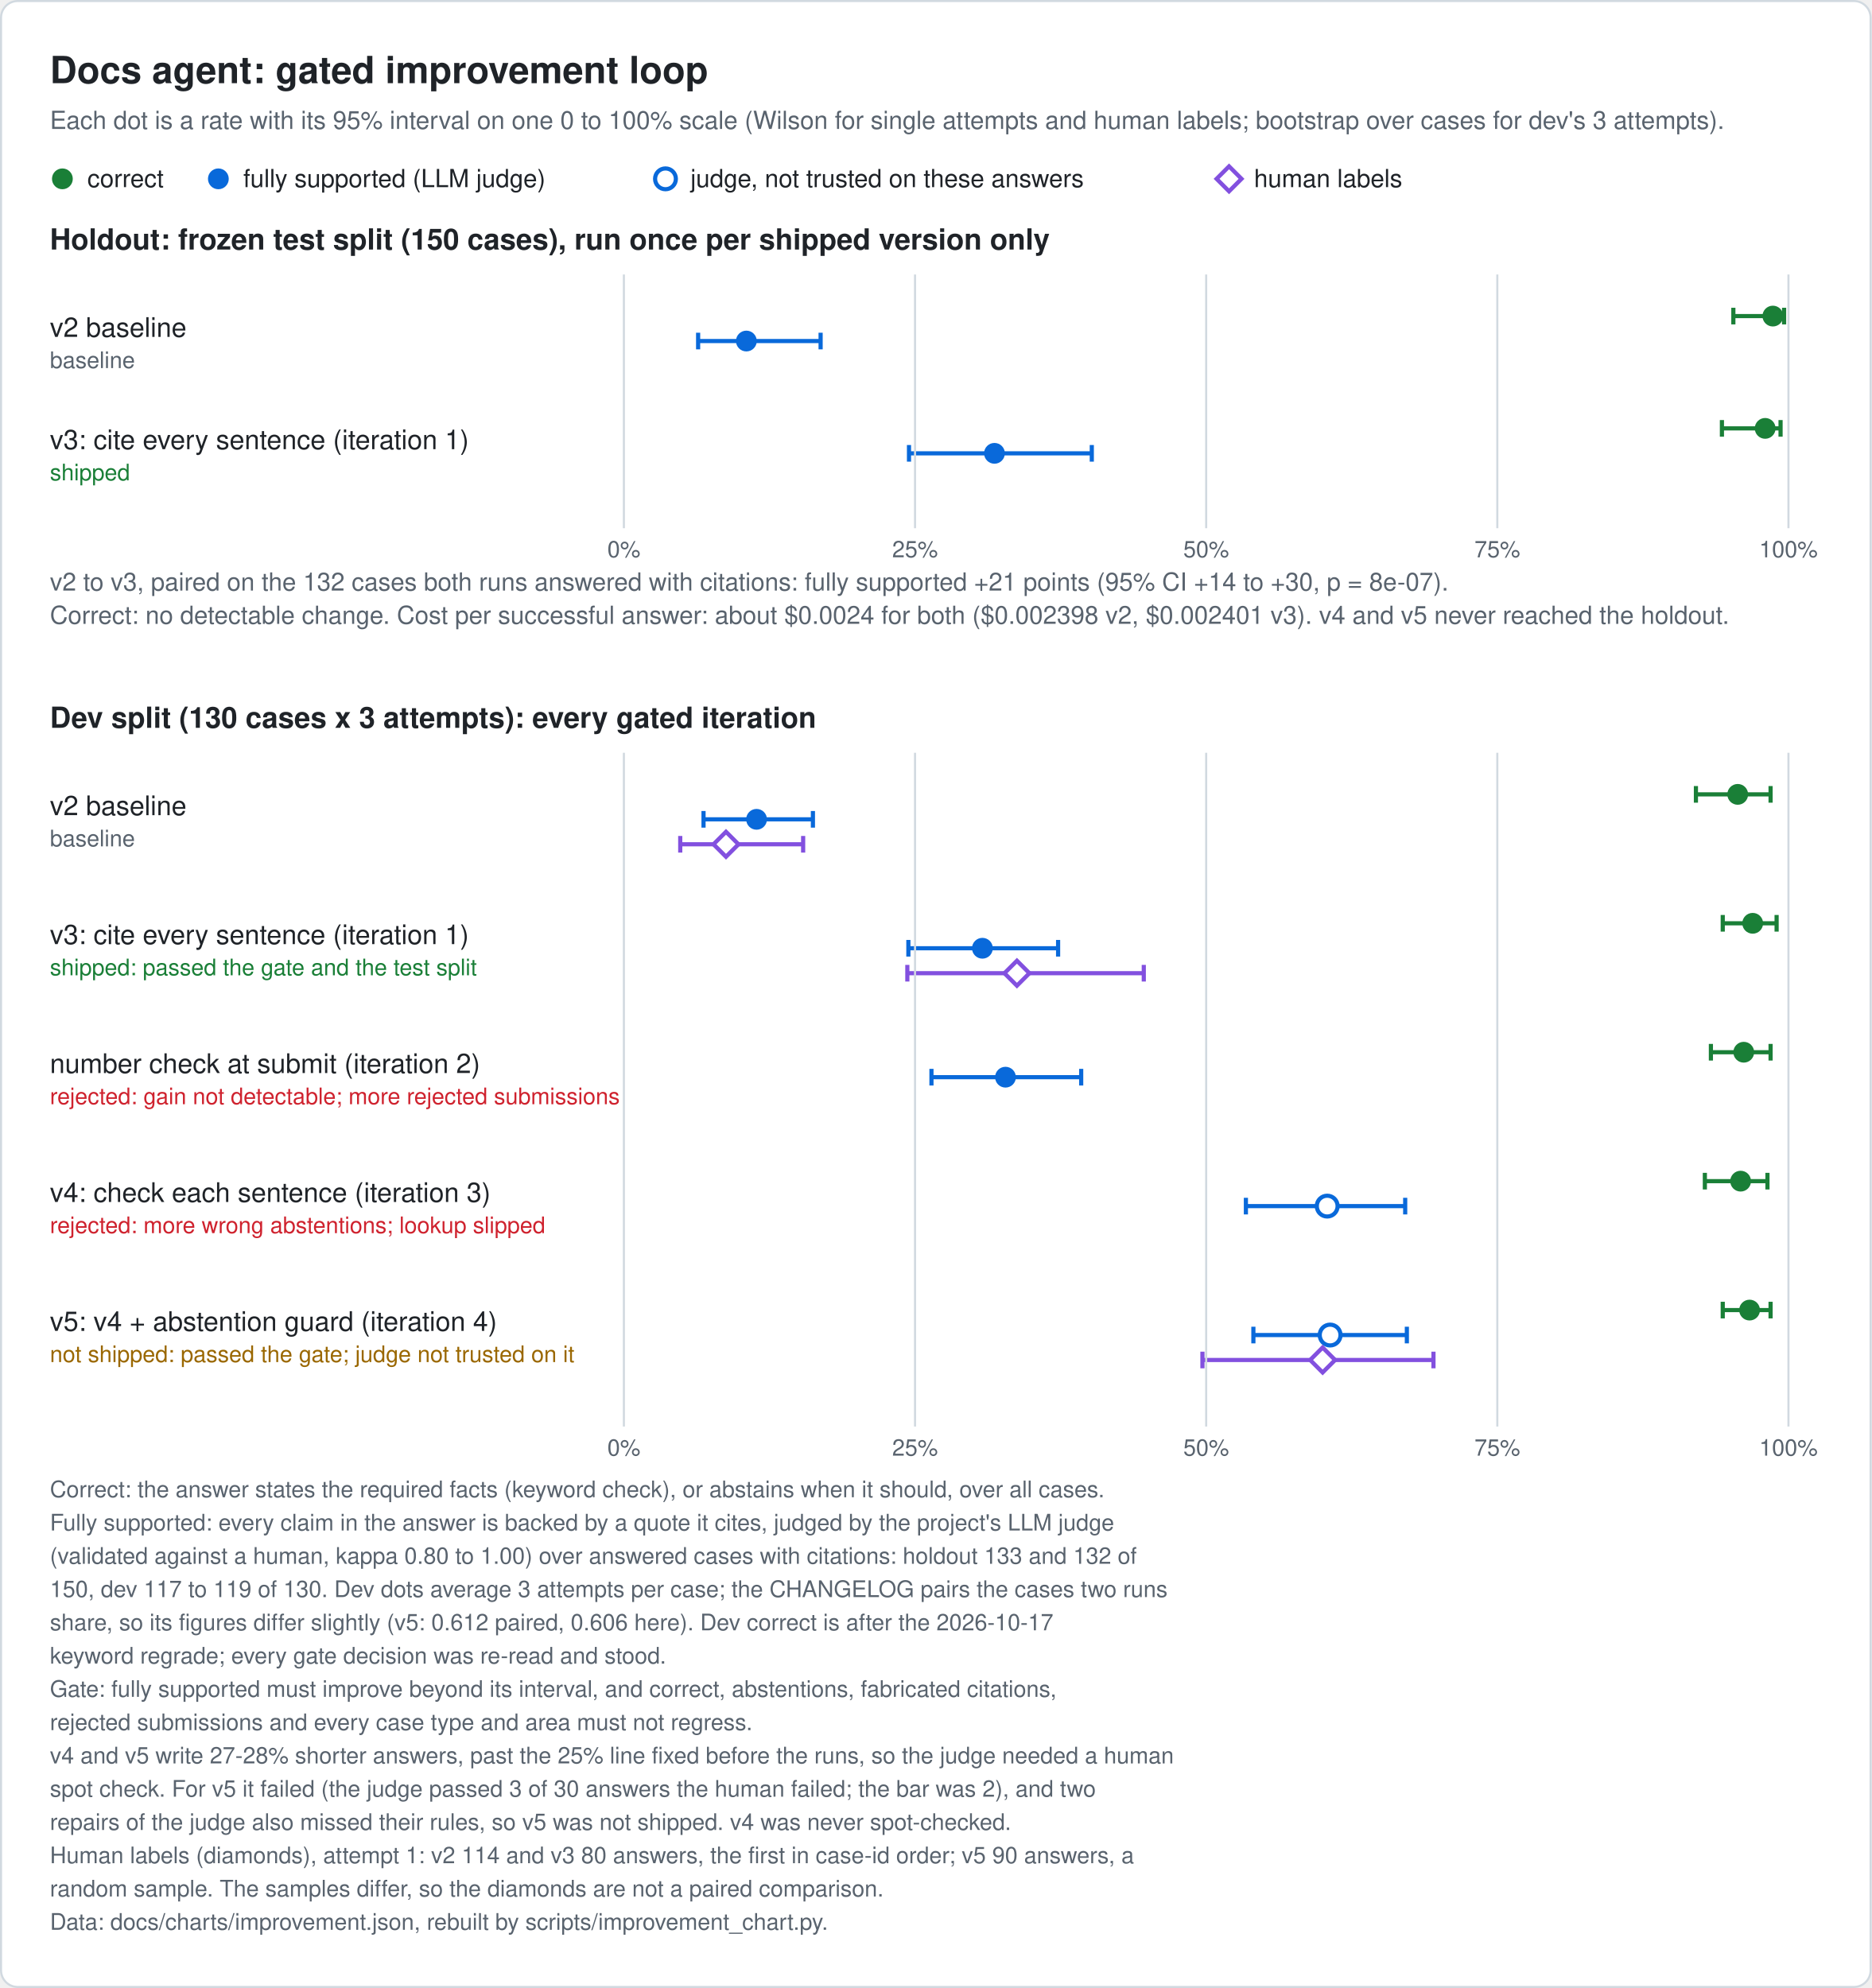
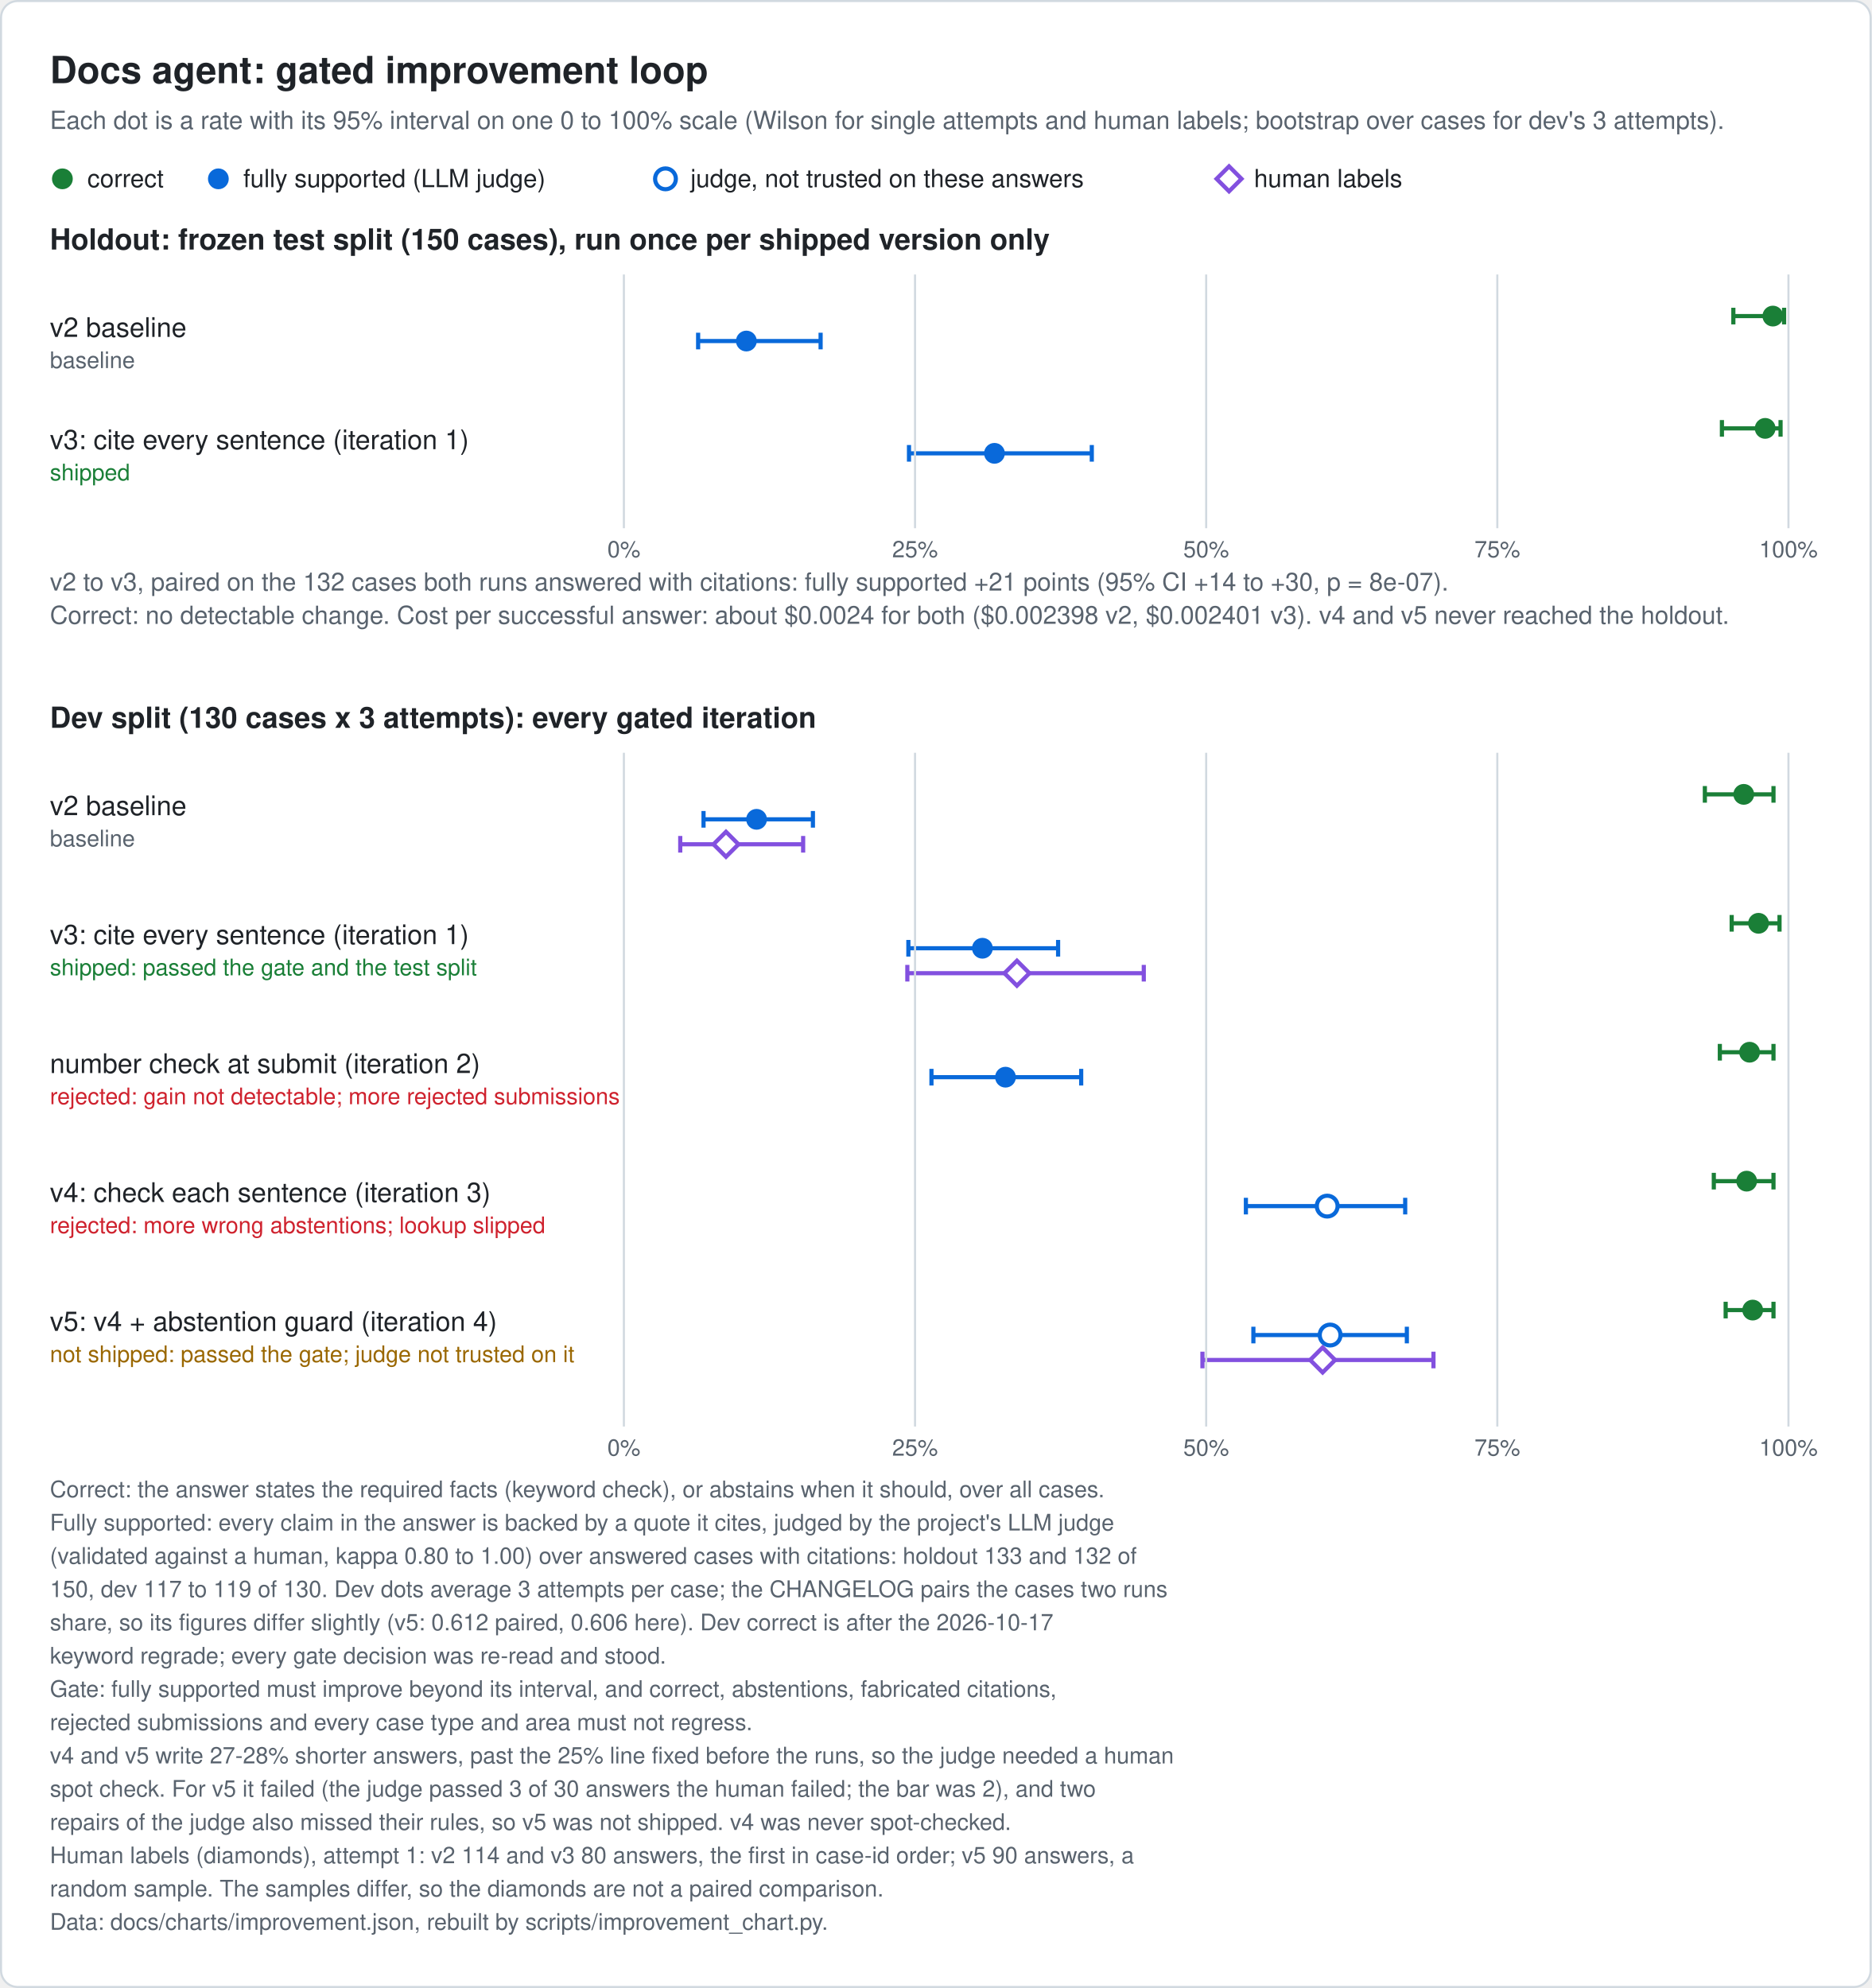
<svg xmlns="http://www.w3.org/2000/svg" width="900" height="956" viewBox="0 0 900 956" role="img">
  <rect x="0.5" y="0.5" width="899" height="955" rx="8" fill="#ffffff" stroke="#d1d9e0" />
  <text x="24.0" y="40.0" font-family="system-ui, -apple-system, 'Segoe UI', Helvetica, Arial, sans-serif" font-size="18" fill="#1f2328" text-anchor="start" font-weight="600">Docs agent: gated improvement loop</text>
  <text x="24.0" y="62.0" font-family="system-ui, -apple-system, 'Segoe UI', Helvetica, Arial, sans-serif" font-size="12" fill="#59636e" text-anchor="start" font-weight="normal">Each dot is a rate with its 95% interval on one 0 to 100% scale (Wilson for single attempts and human labels; bootstrap over cases for dev's 3 attempts).</text>
  <circle cx="30.0" cy="86.0" r="5" fill="#1a7f37" />
  <text x="42.0" y="90.0" font-family="system-ui, -apple-system, 'Segoe UI', Helvetica, Arial, sans-serif" font-size="12" fill="#1f2328" text-anchor="start" font-weight="normal">correct</text>
  <circle cx="105.0" cy="86.0" r="5" fill="#0969da" />
  <text x="117.0" y="90.0" font-family="system-ui, -apple-system, 'Segoe UI', Helvetica, Arial, sans-serif" font-size="12" fill="#1f2328" text-anchor="start" font-weight="normal">fully supported (LLM judge)</text>
  <circle cx="320.0" cy="86.0" r="5" fill="#ffffff" stroke="#0969da" stroke-width="2" />
  <text x="332.0" y="90.0" font-family="system-ui, -apple-system, 'Segoe UI', Helvetica, Arial, sans-serif" font-size="12" fill="#1f2328" text-anchor="start" font-weight="normal">judge, not trusted on these answers</text>
  <path d="M591.0,80.0 L597.0,86.0 L591.0,92.0 L585.0,86.0 Z" fill="#ffffff" stroke="#8250df" stroke-width="2" />
  <text x="603.0" y="90.0" font-family="system-ui, -apple-system, 'Segoe UI', Helvetica, Arial, sans-serif" font-size="12" fill="#1f2328" text-anchor="start" font-weight="normal">human labels</text>
  <text x="24.0" y="120.0" font-family="system-ui, -apple-system, 'Segoe UI', Helvetica, Arial, sans-serif" font-size="14" fill="#1f2328" text-anchor="start" font-weight="600">Holdout: frozen test split (150 cases), run once per shipped version only</text>
  <text x="24.0" y="162.0" font-family="system-ui, -apple-system, 'Segoe UI', Helvetica, Arial, sans-serif" font-size="13" fill="#1f2328" text-anchor="start" font-weight="normal">v2 baseline</text>
  <text x="24.0" y="177.0" font-family="system-ui, -apple-system, 'Segoe UI', Helvetica, Arial, sans-serif" font-size="11" fill="#59636e" text-anchor="start" font-weight="normal">baseline</text>
  <line x1="833.5" y1="152.0" x2="857.9" y2="152.0" stroke="#1a7f37" stroke-width="2" />
  <line x1="833.5" y1="148.0" x2="833.5" y2="156.0" stroke="#1a7f37" stroke-width="2" />
  <line x1="857.9" y1="148.0" x2="857.9" y2="156.0" stroke="#1a7f37" stroke-width="2" />
  <circle cx="852.5" cy="152.0" r="5" fill="#1a7f37" />
  <line x1="335.7" y1="164.0" x2="394.6" y2="164.0" stroke="#0969da" stroke-width="2" />
  <line x1="335.7" y1="160.0" x2="335.7" y2="168.0" stroke="#0969da" stroke-width="2" />
  <line x1="394.6" y1="160.0" x2="394.6" y2="168.0" stroke="#0969da" stroke-width="2" />
  <circle cx="358.9" cy="164.0" r="5" fill="#0969da" />
  <text x="24.0" y="216.0" font-family="system-ui, -apple-system, 'Segoe UI', Helvetica, Arial, sans-serif" font-size="13" fill="#1f2328" text-anchor="start" font-weight="normal">v3: cite every sentence (iteration 1)</text>
  <text x="24.0" y="231.0" font-family="system-ui, -apple-system, 'Segoe UI', Helvetica, Arial, sans-serif" font-size="11" fill="#1a7f37" text-anchor="start" font-weight="normal">shipped</text>
  <line x1="828.0" y1="206.0" x2="856.2" y2="206.0" stroke="#1a7f37" stroke-width="2" />
  <line x1="828.0" y1="202.0" x2="828.0" y2="210.0" stroke="#1a7f37" stroke-width="2" />
  <line x1="856.2" y1="202.0" x2="856.2" y2="210.0" stroke="#1a7f37" stroke-width="2" />
  <circle cx="848.8" cy="206.0" r="5" fill="#1a7f37" />
  <line x1="437.1" y1="218.0" x2="525.0" y2="218.0" stroke="#0969da" stroke-width="2" />
  <line x1="437.1" y1="214.0" x2="437.1" y2="222.0" stroke="#0969da" stroke-width="2" />
  <line x1="525.0" y1="214.0" x2="525.0" y2="222.0" stroke="#0969da" stroke-width="2" />
  <circle cx="478.2" cy="218.0" r="5" fill="#0969da" />
  <line x1="300.0" y1="132.0" x2="300.0" y2="254.0" stroke="#d1d9e0" stroke-width="1" />
  <text x="300.0" y="268.0" font-family="system-ui, -apple-system, 'Segoe UI', Helvetica, Arial, sans-serif" font-size="11" fill="#59636e" text-anchor="middle" font-weight="normal">0%</text>
  <line x1="440.0" y1="132.0" x2="440.0" y2="254.0" stroke="#d1d9e0" stroke-width="1" />
  <text x="440.0" y="268.0" font-family="system-ui, -apple-system, 'Segoe UI', Helvetica, Arial, sans-serif" font-size="11" fill="#59636e" text-anchor="middle" font-weight="normal">25%</text>
  <line x1="580.0" y1="132.0" x2="580.0" y2="254.0" stroke="#d1d9e0" stroke-width="1" />
  <text x="580.0" y="268.0" font-family="system-ui, -apple-system, 'Segoe UI', Helvetica, Arial, sans-serif" font-size="11" fill="#59636e" text-anchor="middle" font-weight="normal">50%</text>
  <line x1="720.0" y1="132.0" x2="720.0" y2="254.0" stroke="#d1d9e0" stroke-width="1" />
  <text x="720.0" y="268.0" font-family="system-ui, -apple-system, 'Segoe UI', Helvetica, Arial, sans-serif" font-size="11" fill="#59636e" text-anchor="middle" font-weight="normal">75%</text>
  <line x1="860.0" y1="132.0" x2="860.0" y2="254.0" stroke="#d1d9e0" stroke-width="1" />
  <text x="860.0" y="268.0" font-family="system-ui, -apple-system, 'Segoe UI', Helvetica, Arial, sans-serif" font-size="11" fill="#59636e" text-anchor="middle" font-weight="normal">100%</text>
  <text x="24.0" y="284.0" font-family="system-ui, -apple-system, 'Segoe UI', Helvetica, Arial, sans-serif" font-size="12" fill="#59636e" text-anchor="start" font-weight="normal">v2 to v3, paired on the 132 cases both runs answered with citations: fully supported +21 points (95% CI +14 to +30, p = 8e-07).</text>
  <text x="24.0" y="300.0" font-family="system-ui, -apple-system, 'Segoe UI', Helvetica, Arial, sans-serif" font-size="12" fill="#59636e" text-anchor="start" font-weight="normal">Correct: no detectable change. Cost per successful answer: about $0.0024 for both ($0.002398 v2, $0.002401 v3). v4 and v5 never reached the holdout.</text>
  <text x="24.0" y="350.0" font-family="system-ui, -apple-system, 'Segoe UI', Helvetica, Arial, sans-serif" font-size="14" fill="#1f2328" text-anchor="start" font-weight="600">Dev split (130 cases x 3 attempts): every gated iteration</text>
  <text x="24.0" y="392.0" font-family="system-ui, -apple-system, 'Segoe UI', Helvetica, Arial, sans-serif" font-size="13" fill="#1f2328" text-anchor="start" font-weight="normal">v2 baseline</text>
  <text x="24.0" y="407.0" font-family="system-ui, -apple-system, 'Segoe UI', Helvetica, Arial, sans-serif" font-size="11" fill="#59636e" text-anchor="start" font-weight="normal">baseline</text>
-   <line x1="815.5" y1="382.0" x2="851.4" y2="382.0" stroke="#1a7f37" stroke-width="2" />
-   <line x1="815.5" y1="378.0" x2="815.5" y2="386.0" stroke="#1a7f37" stroke-width="2" />
-   <line x1="851.4" y1="378.0" x2="851.4" y2="386.0" stroke="#1a7f37" stroke-width="2" />
-   <circle cx="835.6" cy="382.0" r="5" fill="#1a7f37" />
+   <line x1="819.8" y1="382.0" x2="852.8" y2="382.0" stroke="#1a7f37" stroke-width="2" />
+   <line x1="819.8" y1="378.0" x2="819.8" y2="386.0" stroke="#1a7f37" stroke-width="2" />
+   <line x1="852.8" y1="378.0" x2="852.8" y2="386.0" stroke="#1a7f37" stroke-width="2" />
+   <circle cx="838.5" cy="382.0" r="5" fill="#1a7f37" />
  <line x1="338.3" y1="394.0" x2="390.9" y2="394.0" stroke="#0969da" stroke-width="2" />
  <line x1="338.3" y1="390.0" x2="338.3" y2="398.0" stroke="#0969da" stroke-width="2" />
  <line x1="390.9" y1="390.0" x2="390.9" y2="398.0" stroke="#0969da" stroke-width="2" />
  <circle cx="363.8" cy="394.0" r="5" fill="#0969da" />
  <line x1="327.1" y1="406.0" x2="386.2" y2="406.0" stroke="#8250df" stroke-width="2" />
  <line x1="327.1" y1="402.0" x2="327.1" y2="410.0" stroke="#8250df" stroke-width="2" />
  <line x1="386.2" y1="402.0" x2="386.2" y2="410.0" stroke="#8250df" stroke-width="2" />
  <path d="M349.1,400.0 L355.1,406.0 L349.1,412.0 L343.1,406.0 Z" fill="#ffffff" stroke="#8250df" stroke-width="2" />
  <text x="24.0" y="454.0" font-family="system-ui, -apple-system, 'Segoe UI', Helvetica, Arial, sans-serif" font-size="13" fill="#1f2328" text-anchor="start" font-weight="normal">v3: cite every sentence (iteration 1)</text>
  <text x="24.0" y="469.0" font-family="system-ui, -apple-system, 'Segoe UI', Helvetica, Arial, sans-serif" font-size="11" fill="#1a7f37" text-anchor="start" font-weight="normal">shipped: passed the gate and the test split</text>
-   <line x1="828.4" y1="444.0" x2="854.3" y2="444.0" stroke="#1a7f37" stroke-width="2" />
-   <line x1="828.4" y1="440.0" x2="828.4" y2="448.0" stroke="#1a7f37" stroke-width="2" />
-   <line x1="854.3" y1="440.0" x2="854.3" y2="448.0" stroke="#1a7f37" stroke-width="2" />
-   <circle cx="842.8" cy="444.0" r="5" fill="#1a7f37" />
+   <line x1="832.7" y1="444.0" x2="855.7" y2="444.0" stroke="#1a7f37" stroke-width="2" />
+   <line x1="832.7" y1="440.0" x2="832.7" y2="448.0" stroke="#1a7f37" stroke-width="2" />
+   <line x1="855.7" y1="440.0" x2="855.7" y2="448.0" stroke="#1a7f37" stroke-width="2" />
+   <circle cx="845.6" cy="444.0" r="5" fill="#1a7f37" />
  <line x1="436.8" y1="456.0" x2="508.8" y2="456.0" stroke="#0969da" stroke-width="2" />
  <line x1="436.8" y1="452.0" x2="436.8" y2="460.0" stroke="#0969da" stroke-width="2" />
  <line x1="508.8" y1="452.0" x2="508.8" y2="460.0" stroke="#0969da" stroke-width="2" />
  <circle cx="472.4" cy="456.0" r="5" fill="#0969da" />
  <line x1="436.3" y1="468.0" x2="550.0" y2="468.0" stroke="#8250df" stroke-width="2" />
  <line x1="436.3" y1="464.0" x2="436.3" y2="472.0" stroke="#8250df" stroke-width="2" />
  <line x1="550.0" y1="464.0" x2="550.0" y2="472.0" stroke="#8250df" stroke-width="2" />
  <path d="M489.0,462.0 L495.0,468.0 L489.0,474.0 L483.0,468.0 Z" fill="#ffffff" stroke="#8250df" stroke-width="2" />
  <text x="24.0" y="516.0" font-family="system-ui, -apple-system, 'Segoe UI', Helvetica, Arial, sans-serif" font-size="13" fill="#1f2328" text-anchor="start" font-weight="normal">number check at submit (iteration 2)</text>
  <text x="24.0" y="531.0" font-family="system-ui, -apple-system, 'Segoe UI', Helvetica, Arial, sans-serif" font-size="11" fill="#cf222e" text-anchor="start" font-weight="normal">rejected: gain not detectable; more rejected submissions</text>
-   <line x1="822.7" y1="506.0" x2="851.4" y2="506.0" stroke="#1a7f37" stroke-width="2" />
-   <line x1="822.7" y1="502.0" x2="822.7" y2="510.0" stroke="#1a7f37" stroke-width="2" />
-   <line x1="851.4" y1="502.0" x2="851.4" y2="510.0" stroke="#1a7f37" stroke-width="2" />
-   <circle cx="838.5" cy="506.0" r="5" fill="#1a7f37" />
+   <line x1="827.0" y1="506.0" x2="852.8" y2="506.0" stroke="#1a7f37" stroke-width="2" />
+   <line x1="827.0" y1="502.0" x2="827.0" y2="510.0" stroke="#1a7f37" stroke-width="2" />
+   <line x1="852.8" y1="502.0" x2="852.8" y2="510.0" stroke="#1a7f37" stroke-width="2" />
+   <circle cx="841.3" cy="506.0" r="5" fill="#1a7f37" />
  <line x1="447.9" y1="518.0" x2="519.9" y2="518.0" stroke="#0969da" stroke-width="2" />
  <line x1="447.9" y1="514.0" x2="447.9" y2="522.0" stroke="#0969da" stroke-width="2" />
  <line x1="519.9" y1="514.0" x2="519.9" y2="522.0" stroke="#0969da" stroke-width="2" />
  <circle cx="483.5" cy="518.0" r="5" fill="#0969da" />
  <text x="24.0" y="578.0" font-family="system-ui, -apple-system, 'Segoe UI', Helvetica, Arial, sans-serif" font-size="13" fill="#1f2328" text-anchor="start" font-weight="normal">v4: check each sentence (iteration 3)</text>
  <text x="24.0" y="593.0" font-family="system-ui, -apple-system, 'Segoe UI', Helvetica, Arial, sans-serif" font-size="11" fill="#cf222e" text-anchor="start" font-weight="normal">rejected: more wrong abstentions; lookup slipped</text>
-   <line x1="819.8" y1="568.0" x2="849.9" y2="568.0" stroke="#1a7f37" stroke-width="2" />
-   <line x1="819.8" y1="564.0" x2="819.8" y2="572.0" stroke="#1a7f37" stroke-width="2" />
-   <line x1="849.9" y1="564.0" x2="849.9" y2="572.0" stroke="#1a7f37" stroke-width="2" />
-   <circle cx="837.0" cy="568.0" r="5" fill="#1a7f37" />
+   <line x1="824.1" y1="568.0" x2="852.8" y2="568.0" stroke="#1a7f37" stroke-width="2" />
+   <line x1="824.1" y1="564.0" x2="824.1" y2="572.0" stroke="#1a7f37" stroke-width="2" />
+   <line x1="852.8" y1="564.0" x2="852.8" y2="572.0" stroke="#1a7f37" stroke-width="2" />
+   <circle cx="839.9" cy="568.0" r="5" fill="#1a7f37" />
  <line x1="599.1" y1="580.0" x2="675.7" y2="580.0" stroke="#0969da" stroke-width="2" />
  <line x1="599.1" y1="576.0" x2="599.1" y2="584.0" stroke="#0969da" stroke-width="2" />
  <line x1="675.7" y1="576.0" x2="675.7" y2="584.0" stroke="#0969da" stroke-width="2" />
  <circle cx="638.2" cy="580.0" r="5" fill="#ffffff" stroke="#0969da" stroke-width="2" />
  <text x="24.0" y="640.0" font-family="system-ui, -apple-system, 'Segoe UI', Helvetica, Arial, sans-serif" font-size="13" fill="#1f2328" text-anchor="start" font-weight="normal">v5: v4 + abstention guard (iteration 4)</text>
  <text x="24.0" y="655.0" font-family="system-ui, -apple-system, 'Segoe UI', Helvetica, Arial, sans-serif" font-size="11" fill="#9a6700" text-anchor="start" font-weight="normal">not shipped: passed the gate; judge not trusted on it</text>
-   <line x1="828.4" y1="630.0" x2="851.4" y2="630.0" stroke="#1a7f37" stroke-width="2" />
-   <line x1="828.4" y1="626.0" x2="828.4" y2="634.0" stroke="#1a7f37" stroke-width="2" />
-   <line x1="851.4" y1="626.0" x2="851.4" y2="634.0" stroke="#1a7f37" stroke-width="2" />
-   <circle cx="841.3" cy="630.0" r="5" fill="#1a7f37" />
+   <line x1="829.8" y1="630.0" x2="852.8" y2="630.0" stroke="#1a7f37" stroke-width="2" />
+   <line x1="829.8" y1="626.0" x2="829.8" y2="634.0" stroke="#1a7f37" stroke-width="2" />
+   <line x1="852.8" y1="626.0" x2="852.8" y2="634.0" stroke="#1a7f37" stroke-width="2" />
+   <circle cx="842.8" cy="630.0" r="5" fill="#1a7f37" />
  <line x1="602.7" y1="642.0" x2="676.5" y2="642.0" stroke="#0969da" stroke-width="2" />
  <line x1="602.7" y1="638.0" x2="602.7" y2="646.0" stroke="#0969da" stroke-width="2" />
  <line x1="676.5" y1="638.0" x2="676.5" y2="646.0" stroke="#0969da" stroke-width="2" />
  <circle cx="639.6" cy="642.0" r="5" fill="#ffffff" stroke="#0969da" stroke-width="2" />
  <line x1="578.2" y1="654.0" x2="689.3" y2="654.0" stroke="#8250df" stroke-width="2" />
  <line x1="578.2" y1="650.0" x2="578.2" y2="658.0" stroke="#8250df" stroke-width="2" />
  <line x1="689.3" y1="650.0" x2="689.3" y2="658.0" stroke="#8250df" stroke-width="2" />
  <path d="M636.0,648.0 L642.0,654.0 L636.0,660.0 L630.0,654.0 Z" fill="#ffffff" stroke="#8250df" stroke-width="2" />
  <line x1="300.0" y1="362.0" x2="300.0" y2="686.0" stroke="#d1d9e0" stroke-width="1" />
  <text x="300.0" y="700.0" font-family="system-ui, -apple-system, 'Segoe UI', Helvetica, Arial, sans-serif" font-size="11" fill="#59636e" text-anchor="middle" font-weight="normal">0%</text>
  <line x1="440.0" y1="362.0" x2="440.0" y2="686.0" stroke="#d1d9e0" stroke-width="1" />
  <text x="440.0" y="700.0" font-family="system-ui, -apple-system, 'Segoe UI', Helvetica, Arial, sans-serif" font-size="11" fill="#59636e" text-anchor="middle" font-weight="normal">25%</text>
  <line x1="580.0" y1="362.0" x2="580.0" y2="686.0" stroke="#d1d9e0" stroke-width="1" />
  <text x="580.0" y="700.0" font-family="system-ui, -apple-system, 'Segoe UI', Helvetica, Arial, sans-serif" font-size="11" fill="#59636e" text-anchor="middle" font-weight="normal">50%</text>
  <line x1="720.0" y1="362.0" x2="720.0" y2="686.0" stroke="#d1d9e0" stroke-width="1" />
  <text x="720.0" y="700.0" font-family="system-ui, -apple-system, 'Segoe UI', Helvetica, Arial, sans-serif" font-size="11" fill="#59636e" text-anchor="middle" font-weight="normal">75%</text>
  <line x1="860.0" y1="362.0" x2="860.0" y2="686.0" stroke="#d1d9e0" stroke-width="1" />
  <text x="860.0" y="700.0" font-family="system-ui, -apple-system, 'Segoe UI', Helvetica, Arial, sans-serif" font-size="11" fill="#59636e" text-anchor="middle" font-weight="normal">100%</text>
  <text x="24.0" y="720.0" font-family="system-ui, -apple-system, 'Segoe UI', Helvetica, Arial, sans-serif" font-size="11" fill="#59636e" text-anchor="start" font-weight="normal">Correct: the answer states the required facts (keyword check), or abstains when it should, over all cases.</text>
  <text x="24.0" y="736.0" font-family="system-ui, -apple-system, 'Segoe UI', Helvetica, Arial, sans-serif" font-size="11" fill="#59636e" text-anchor="start" font-weight="normal">Fully supported: every claim in the answer is backed by a quote it cites, judged by the project's LLM judge</text>
  <text x="24.0" y="752.0" font-family="system-ui, -apple-system, 'Segoe UI', Helvetica, Arial, sans-serif" font-size="11" fill="#59636e" text-anchor="start" font-weight="normal">(validated against a human, kappa 0.80 to 1.00) over answered cases with citations: holdout 133 and 132 of</text>
  <text x="24.0" y="768.0" font-family="system-ui, -apple-system, 'Segoe UI', Helvetica, Arial, sans-serif" font-size="11" fill="#59636e" text-anchor="start" font-weight="normal">150, dev 117 to 119 of 130. Dev dots average 3 attempts per case; the CHANGELOG pairs the cases two runs</text>
  <text x="24.0" y="784.0" font-family="system-ui, -apple-system, 'Segoe UI', Helvetica, Arial, sans-serif" font-size="11" fill="#59636e" text-anchor="start" font-weight="normal">share, so its figures differ slightly (v5: 0.612 paired, 0.606 here). Dev correct is after the 2026-10-17</text>
  <text x="24.0" y="800.0" font-family="system-ui, -apple-system, 'Segoe UI', Helvetica, Arial, sans-serif" font-size="11" fill="#59636e" text-anchor="start" font-weight="normal">keyword regrade; every gate decision was re-read and stood.</text>
  <text x="24.0" y="816.0" font-family="system-ui, -apple-system, 'Segoe UI', Helvetica, Arial, sans-serif" font-size="11" fill="#59636e" text-anchor="start" font-weight="normal">Gate: fully supported must improve beyond its interval, and correct, abstentions, fabricated citations,</text>
  <text x="24.0" y="832.0" font-family="system-ui, -apple-system, 'Segoe UI', Helvetica, Arial, sans-serif" font-size="11" fill="#59636e" text-anchor="start" font-weight="normal">rejected submissions and every case type and area must not regress.</text>
  <text x="24.0" y="848.0" font-family="system-ui, -apple-system, 'Segoe UI', Helvetica, Arial, sans-serif" font-size="11" fill="#59636e" text-anchor="start" font-weight="normal">v4 and v5 write 27-28% shorter answers, past the 25% line fixed before the runs, so the judge needed a human</text>
  <text x="24.0" y="864.0" font-family="system-ui, -apple-system, 'Segoe UI', Helvetica, Arial, sans-serif" font-size="11" fill="#59636e" text-anchor="start" font-weight="normal">spot check. For v5 it failed (the judge passed 3 of 30 answers the human failed; the bar was 2), and two</text>
  <text x="24.0" y="880.0" font-family="system-ui, -apple-system, 'Segoe UI', Helvetica, Arial, sans-serif" font-size="11" fill="#59636e" text-anchor="start" font-weight="normal">repairs of the judge also missed their rules, so v5 was not shipped. v4 was never spot-checked.</text>
  <text x="24.0" y="896.0" font-family="system-ui, -apple-system, 'Segoe UI', Helvetica, Arial, sans-serif" font-size="11" fill="#59636e" text-anchor="start" font-weight="normal">Human labels (diamonds), attempt 1: v2 114 and v3 80 answers, the first in case-id order; v5 90 answers, a</text>
  <text x="24.0" y="912.0" font-family="system-ui, -apple-system, 'Segoe UI', Helvetica, Arial, sans-serif" font-size="11" fill="#59636e" text-anchor="start" font-weight="normal">random sample. The samples differ, so the diamonds are not a paired comparison.</text>
  <text x="24.0" y="928.0" font-family="system-ui, -apple-system, 'Segoe UI', Helvetica, Arial, sans-serif" font-size="11" fill="#59636e" text-anchor="start" font-weight="normal">Data: docs/charts/improvement.json, rebuilt by scripts/improvement_chart.py.</text>
</svg>
